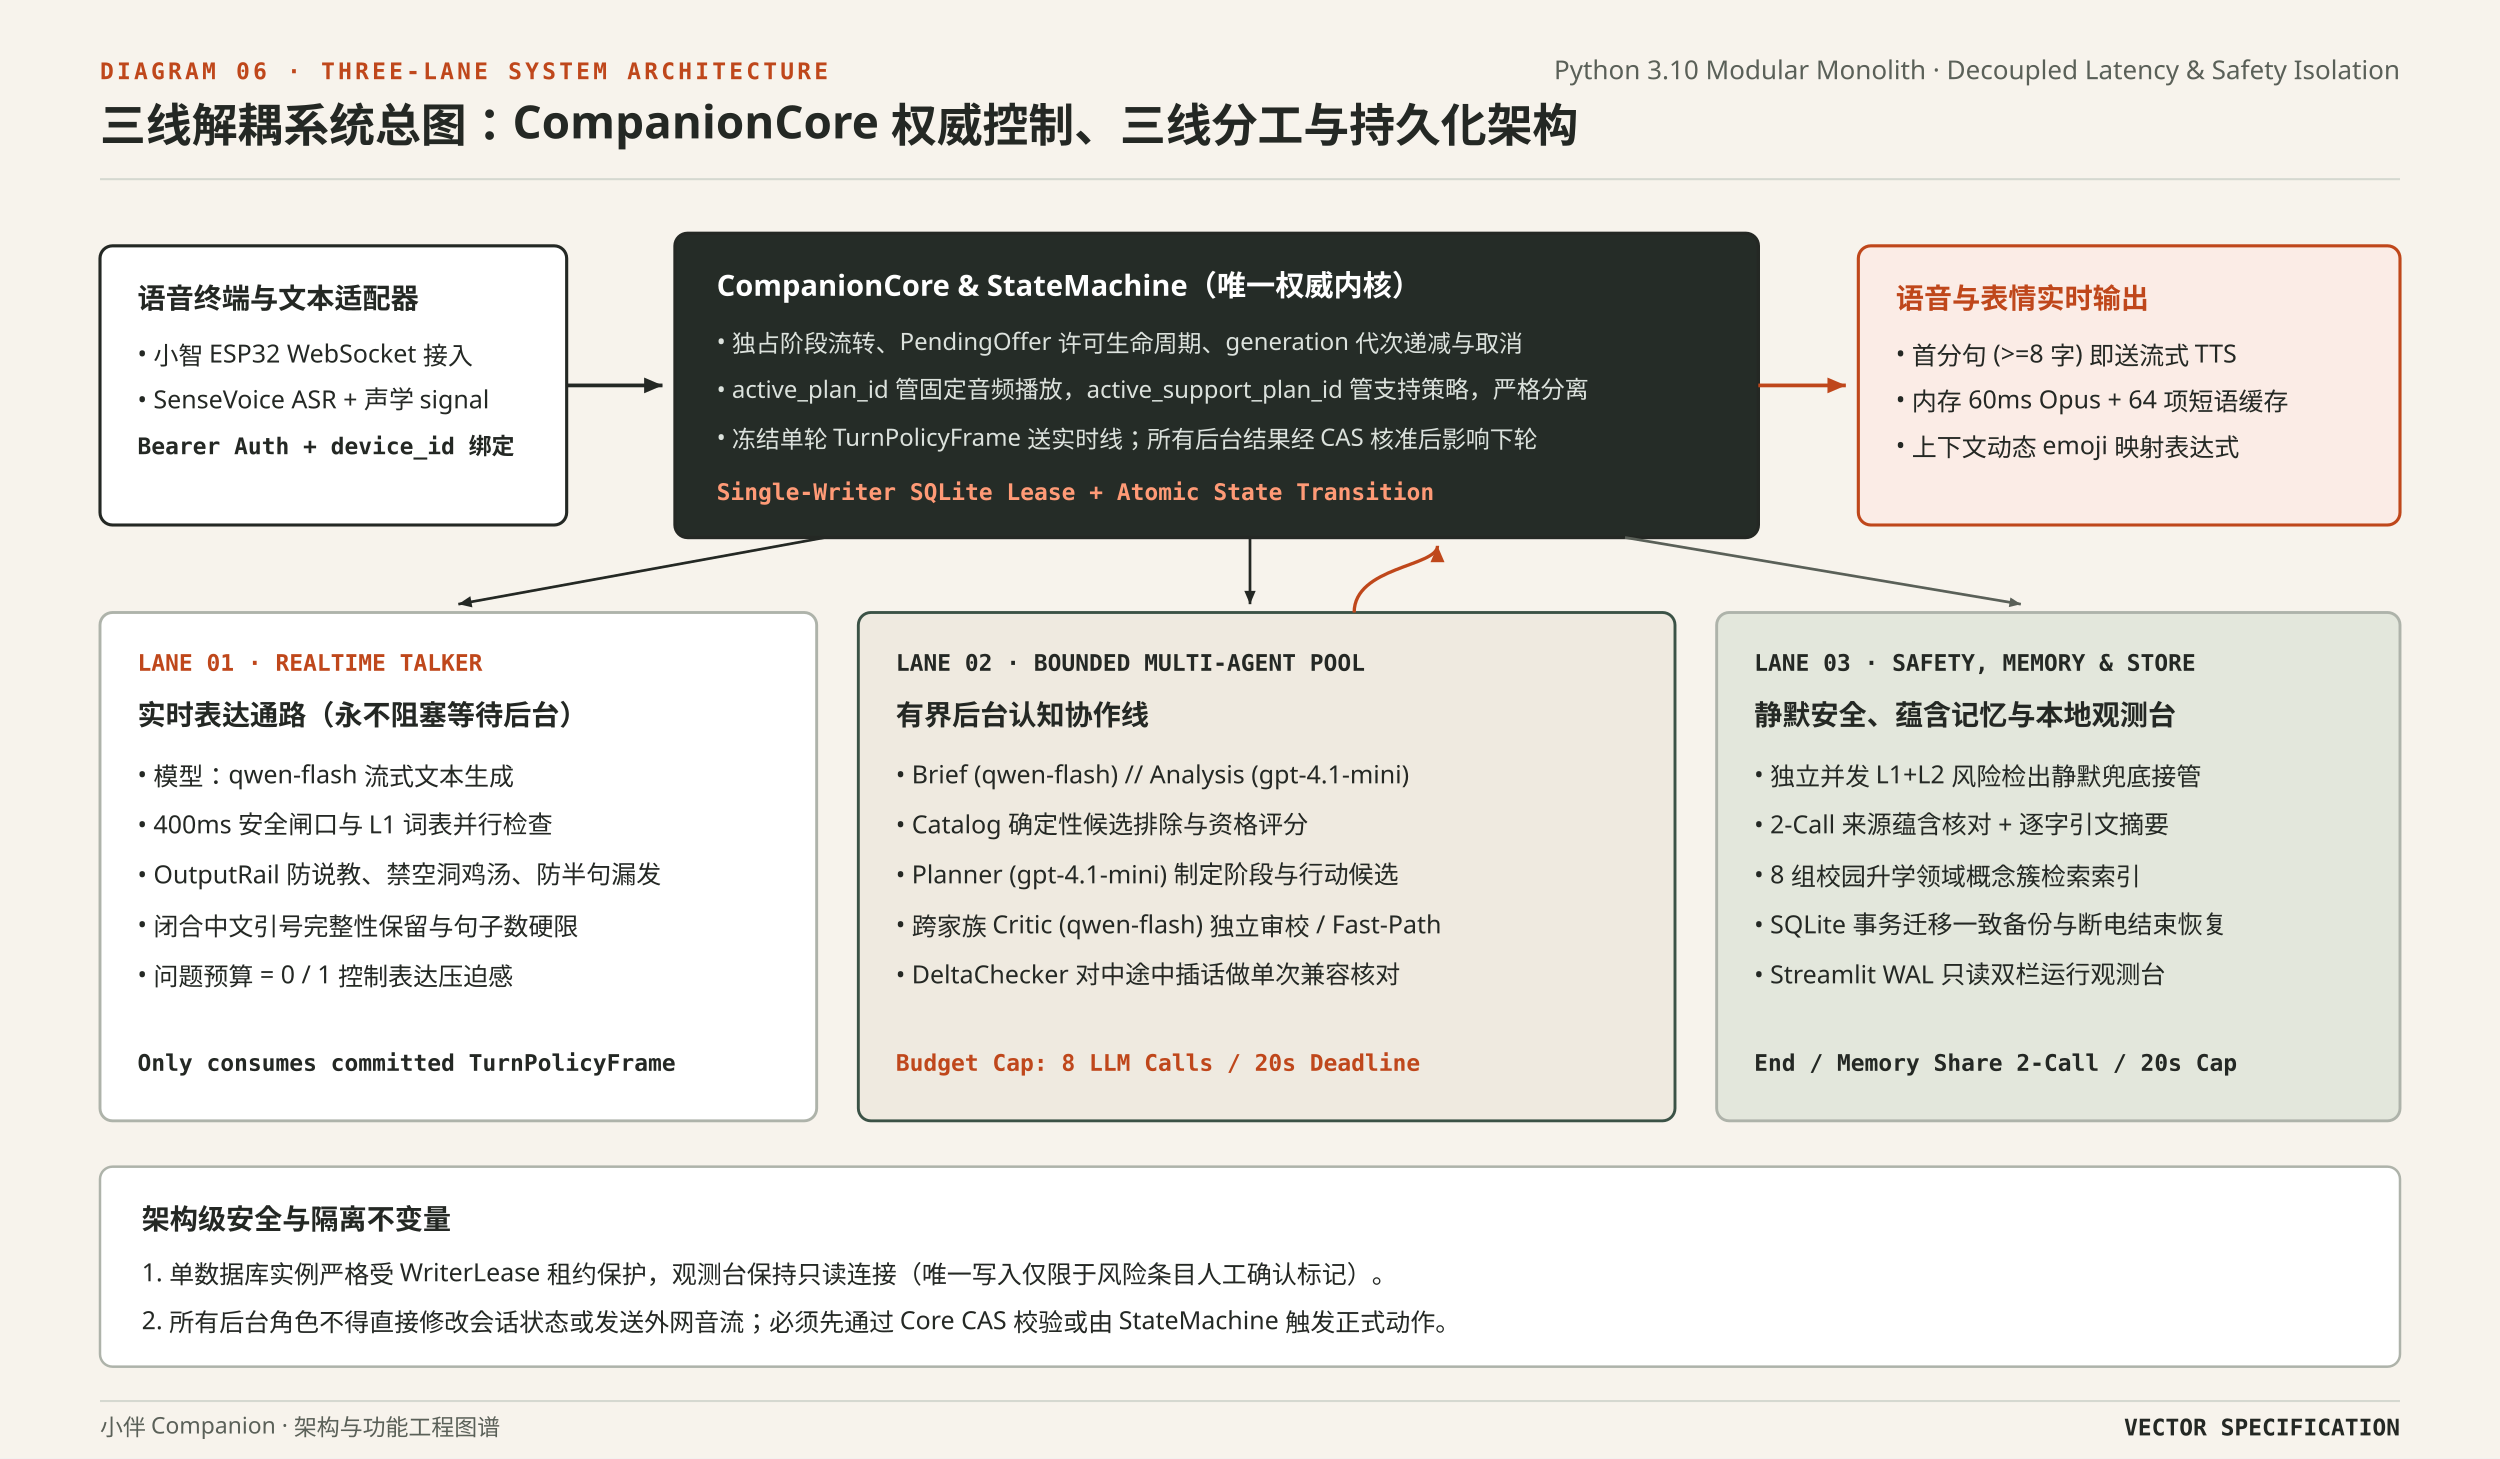
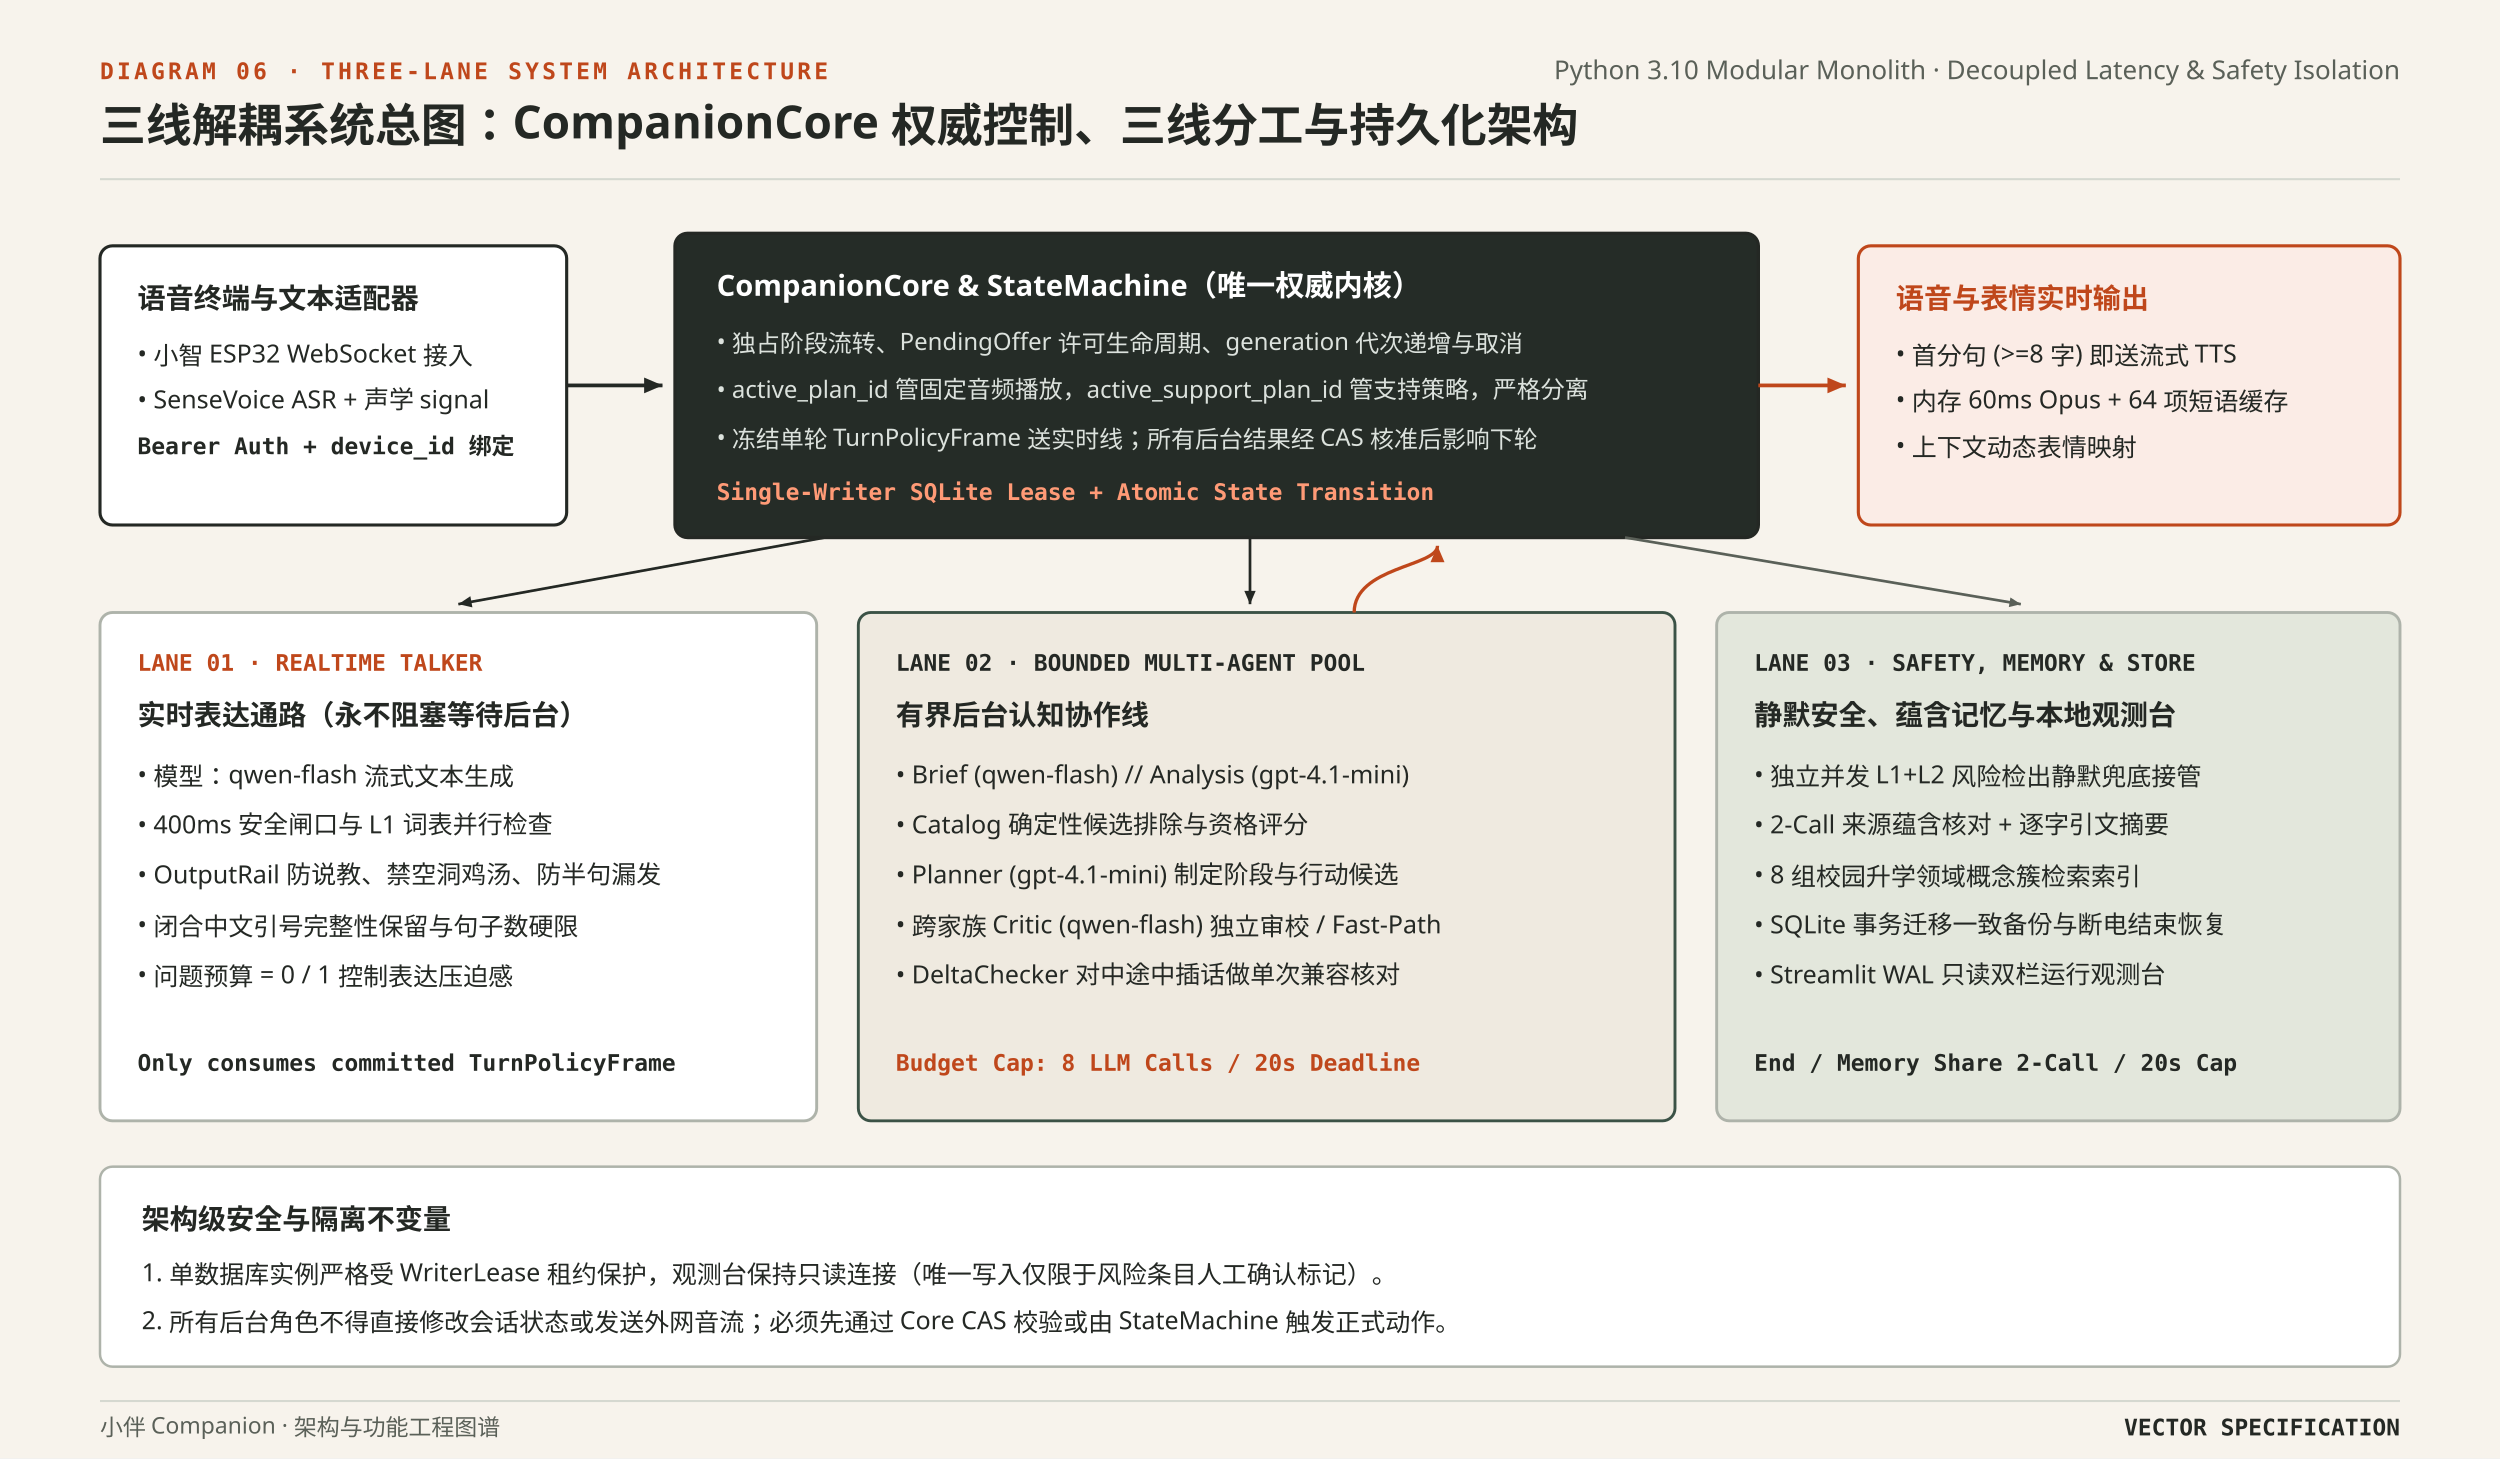
<svg xmlns="http://www.w3.org/2000/svg" viewBox="0 0 1200 700" width="1200" height="700">
  <defs>
    <marker id="arr" viewBox="0 0 10 10" refX="8" refY="5" markerWidth="7" markerHeight="7" orient="auto-start-reverse">
      <path d="M 1 2 L 8 5 L 1 8 z" fill="#242824" />
    </marker>
    <marker id="arr-sig" viewBox="0 0 10 10" refX="8" refY="5" markerWidth="7" markerHeight="7" orient="auto-start-reverse">
      <path d="M 1 2 L 8 5 L 1 8 z" fill="#BF471B" />
    </marker>
    <marker id="arr-muted" viewBox="0 0 10 10" refX="8" refY="5" markerWidth="6" markerHeight="6" orient="auto-start-reverse">
      <path d="M 1 2 L 8 5 L 1 8 z" fill="#5A6058" />
    </marker>
    <style>
      .t-kicker { font-family: 'Consolas', 'JetBrains Mono', monospace; font-size: 11px; letter-spacing: 0.14em; fill: #BF471B; font-weight: 700; }
      .t-title { font-family: 'Manrope', 'Microsoft YaHei', 'PingFang SC', 'Noto Sans SC', sans-serif; font-size: 22px; font-weight: 700; fill: #242824; }
      .t-sub { font-family: 'Manrope', 'Microsoft YaHei', 'PingFang SC', 'Noto Sans SC', sans-serif; font-size: 12.5px; fill: #5A6058; }
      .t-h { font-family: 'Manrope', 'Microsoft YaHei', 'PingFang SC', 'Noto Sans SC', sans-serif; font-size: 13.5px; font-weight: 700; fill: #242824; }
      .t-h-sig { font-family: 'Manrope', 'Microsoft YaHei', 'PingFang SC', 'Noto Sans SC', sans-serif; font-size: 13.5px; font-weight: 700; fill: #BF471B; }
      .t-h-w { font-family: 'Manrope', 'Microsoft YaHei', 'PingFang SC', 'Noto Sans SC', sans-serif; font-size: 14px; font-weight: 700; fill: #FFFFFF; }
      .t-b { font-family: 'Manrope', 'Microsoft YaHei', 'PingFang SC', 'Noto Sans SC', sans-serif; font-size: 12px; fill: #242824; }
      .t-m { font-family: 'Manrope', 'Microsoft YaHei', 'PingFang SC', 'Noto Sans SC', sans-serif; font-size: 11px; fill: #5A6058; }
      .t-m-w { font-family: 'Manrope', 'Microsoft YaHei', 'PingFang SC', 'Noto Sans SC', sans-serif; font-size: 11.5px; fill: #DCE2DD; }
      .t-code { font-family: 'Consolas', 'JetBrains Mono', monospace; font-size: 11px; fill: #242824; font-weight: 600; }
      .t-code-sig { font-family: 'Consolas', 'JetBrains Mono', monospace; font-size: 11px; fill: #BF471B; font-weight: 700; }
      .t-code-w { font-family: 'Consolas', 'JetBrains Mono', monospace; font-size: 11px; fill: #FF9A76; font-weight: 700; }
      .t-pill { font-family: 'Consolas', 'JetBrains Mono', monospace; font-size: 10px; fill: #3B5246; font-weight: 700; }
    </style>
  </defs>
  <rect width="1200" height="700" fill="#F7F3EC" />
  <path d="M 48 86 H 1152" stroke="#D5D8D0" stroke-width="1" />
  <text x="48" y="38" class="t-kicker">DIAGRAM 06 · THREE-LANE SYSTEM ARCHITECTURE</text>
  <text x="1152" y="38" text-anchor="end" class="t-sub">Python 3.10 Modular Monolith · Decoupled Latency &amp; Safety Isolation</text>
  <text x="48" y="68" class="t-title">三线解耦系统总图：CompanionCore 权威控制、三线分工与持久化架构</text>
  <rect x="48" y="118" width="224" height="134" rx="6" fill="#FFFFFF" stroke="#242824" stroke-width="1.5" />
  <text x="66" y="148" class="t-h">语音终端与文本适配器</text>
  <text x="66" y="174" class="t-b">• 小智 ESP32 WebSocket 接入</text>
  <text x="66" y="196" class="t-b">• SenseVoice ASR + 声学 signal</text>
  <text x="66" y="218" class="t-code">Bearer Auth + device_id 绑定</text>
  <line x1="272" y1="185" x2="318" y2="185" stroke="#242824" stroke-width="1.8" marker-end="url(#arr)" />
  <rect x="324" y="112" width="520" height="146" rx="6" fill="#252C27" stroke="#242824" stroke-width="1.6" />
  <text x="344" y="142" class="t-h-w">CompanionCore &amp; StateMachine（唯一权威内核）</text>
-   <text x="344" y="168" class="t-m-w">• 独占阶段流转、PendingOffer 许可生命周期、generation 代次递减与取消</text>
+   <text x="344" y="168" class="t-m-w">• 独占阶段流转、PendingOffer 许可生命周期、generation 代次递增与取消</text>
  <text x="344" y="191" class="t-m-w">• active_plan_id 管固定音频播放，active_support_plan_id 管支持策略，严格分离</text>
  <text x="344" y="214" class="t-m-w">• 冻结单轮 TurnPolicyFrame 送实时线；所有后台结果经 CAS 核准后影响下轮</text>
  <text x="344" y="240" class="t-code-w">Single-Writer SQLite Lease + Atomic State Transition</text>
  <line x1="844" y1="185" x2="886" y2="185" stroke="#BF471B" stroke-width="1.8" marker-end="url(#arr-sig)" />
  <rect x="892" y="118" width="260" height="134" rx="6" fill="#FBECE6" stroke="#BF471B" stroke-width="1.5" />
  <text x="910" y="148" class="t-h-sig">语音与表情实时输出</text>
  <text x="910" y="174" class="t-b">• 首分句 (&gt;=8 字) 即送流式 TTS</text>
  <text x="910" y="196" class="t-b">• 内存 60ms Opus + 64 项短语缓存</text>
-   <text x="910" y="218" class="t-b">• 上下文动态 emoji 映射表达式</text>
+   <text x="910" y="218" class="t-b">• 上下文动态表情映射</text>
  <rect x="48" y="294" width="344" height="244" rx="6" fill="#FFFFFF" stroke="#AEB3AA" stroke-width="1.4" />
  <text x="66" y="322" class="t-code-sig">LANE 01 · REALTIME TALKER</text>
  <text x="66" y="348" class="t-h">实时表达通路（永不阻塞等待后台）</text>
  <text x="66" y="376" class="t-b">• 模型：qwen-flash 流式文本生成</text>
  <text x="66" y="400" class="t-b">• 400ms 安全闸口与 L1 词表并行检查</text>
  <text x="66" y="424" class="t-b">• OutputRail 防说教、禁空洞鸡汤、防半句漏发</text>
  <text x="66" y="448" class="t-b">• 闭合中文引号完整性保留与句子数硬限</text>
  <text x="66" y="472" class="t-b">• 问题预算 = 0 / 1 控制表达压迫感</text>
  <text x="66" y="514" class="t-code">Only consumes committed TurnPolicyFrame</text>
  <rect x="412" y="294" width="392" height="244" rx="6" fill="#EFEAE0" stroke="#3B5246" stroke-width="1.4" />
  <text x="430" y="322" class="t-code">LANE 02 · BOUNDED MULTI-AGENT POOL</text>
  <text x="430" y="348" class="t-h">有界后台认知协作线</text>
  <text x="430" y="376" class="t-b">• Brief (qwen-flash) // Analysis (gpt-4.1-mini)</text>
  <text x="430" y="400" class="t-b">• Catalog 确定性候选排除与资格评分</text>
  <text x="430" y="424" class="t-b">• Planner (gpt-4.1-mini) 制定阶段与行动候选</text>
  <text x="430" y="448" class="t-b">• 跨家族 Critic (qwen-flash) 独立审校 / Fast-Path</text>
  <text x="430" y="472" class="t-b">• DeltaChecker 对中途中插话做单次兼容核对</text>
  <text x="430" y="514" class="t-code-sig">Budget Cap: 8 LLM Calls / 20s Deadline</text>
  <rect x="824" y="294" width="328" height="244" rx="6" fill="#E3E7DC" stroke="#AEB3AA" stroke-width="1.4" />
  <text x="842" y="322" class="t-code">LANE 03 · SAFETY, MEMORY &amp; STORE</text>
  <text x="842" y="348" class="t-h">静默安全、蕴含记忆与本地观测台</text>
  <text x="842" y="376" class="t-b">• 独立并发 L1+L2 风险检出静默兜底接管</text>
  <text x="842" y="400" class="t-b">• 2-Call 来源蕴含核对 + 逐字引文摘要</text>
  <text x="842" y="424" class="t-b">• 8 组校园升学领域概念簇检索索引</text>
  <text x="842" y="448" class="t-b">• SQLite 事务迁移一致备份与断电结束恢复</text>
  <text x="842" y="472" class="t-b">• Streamlit WAL 只读双栏运行观测台</text>
  <text x="842" y="514" class="t-code">End / Memory Share 2-Call / 20s Cap</text>
  <line x1="396" y1="258" x2="220" y2="290" stroke="#242824" stroke-width="1.3" marker-end="url(#arr)" />
  <line x1="600" y1="258" x2="600" y2="290" stroke="#242824" stroke-width="1.3" marker-end="url(#arr)" />
  <line x1="780" y1="258" x2="970" y2="290" stroke="#5A6058" stroke-width="1.3" marker-end="url(#arr-muted)" />
  <path d="M 650 294 C 650 272, 690 272, 690 262" fill="none" stroke="#BF471B" stroke-width="1.6" marker-end="url(#arr-sig)" />
  <rect x="48" y="560" width="1104" height="96" rx="6" fill="#FFFFFF" stroke="#AEB3AA" stroke-width="1.2" />
  <text x="68" y="590" class="t-h">架构级安全与隔离不变量</text>
  <text x="68" y="615" class="t-b">1. 单数据库实例严格受 WriterLease 租约保护，观测台保持只读连接（唯一写入仅限于风险条目人工确认标记）。</text>
  <text x="68" y="638" class="t-b">2. 所有后台角色不得直接修改会话状态或发送外网音流；必须先通过 Core CAS 校验或由 StateMachine 触发正式动作。</text>
  <rect x="48" y="672" width="1104" height="1" fill="#D5D8D0" />
  <text x="48" y="689" class="t-m">小伴 Companion · 架构与功能工程图谱</text>
  <text x="1152" y="689" text-anchor="end" class="t-code">VECTOR SPECIFICATION</text>
</svg>
